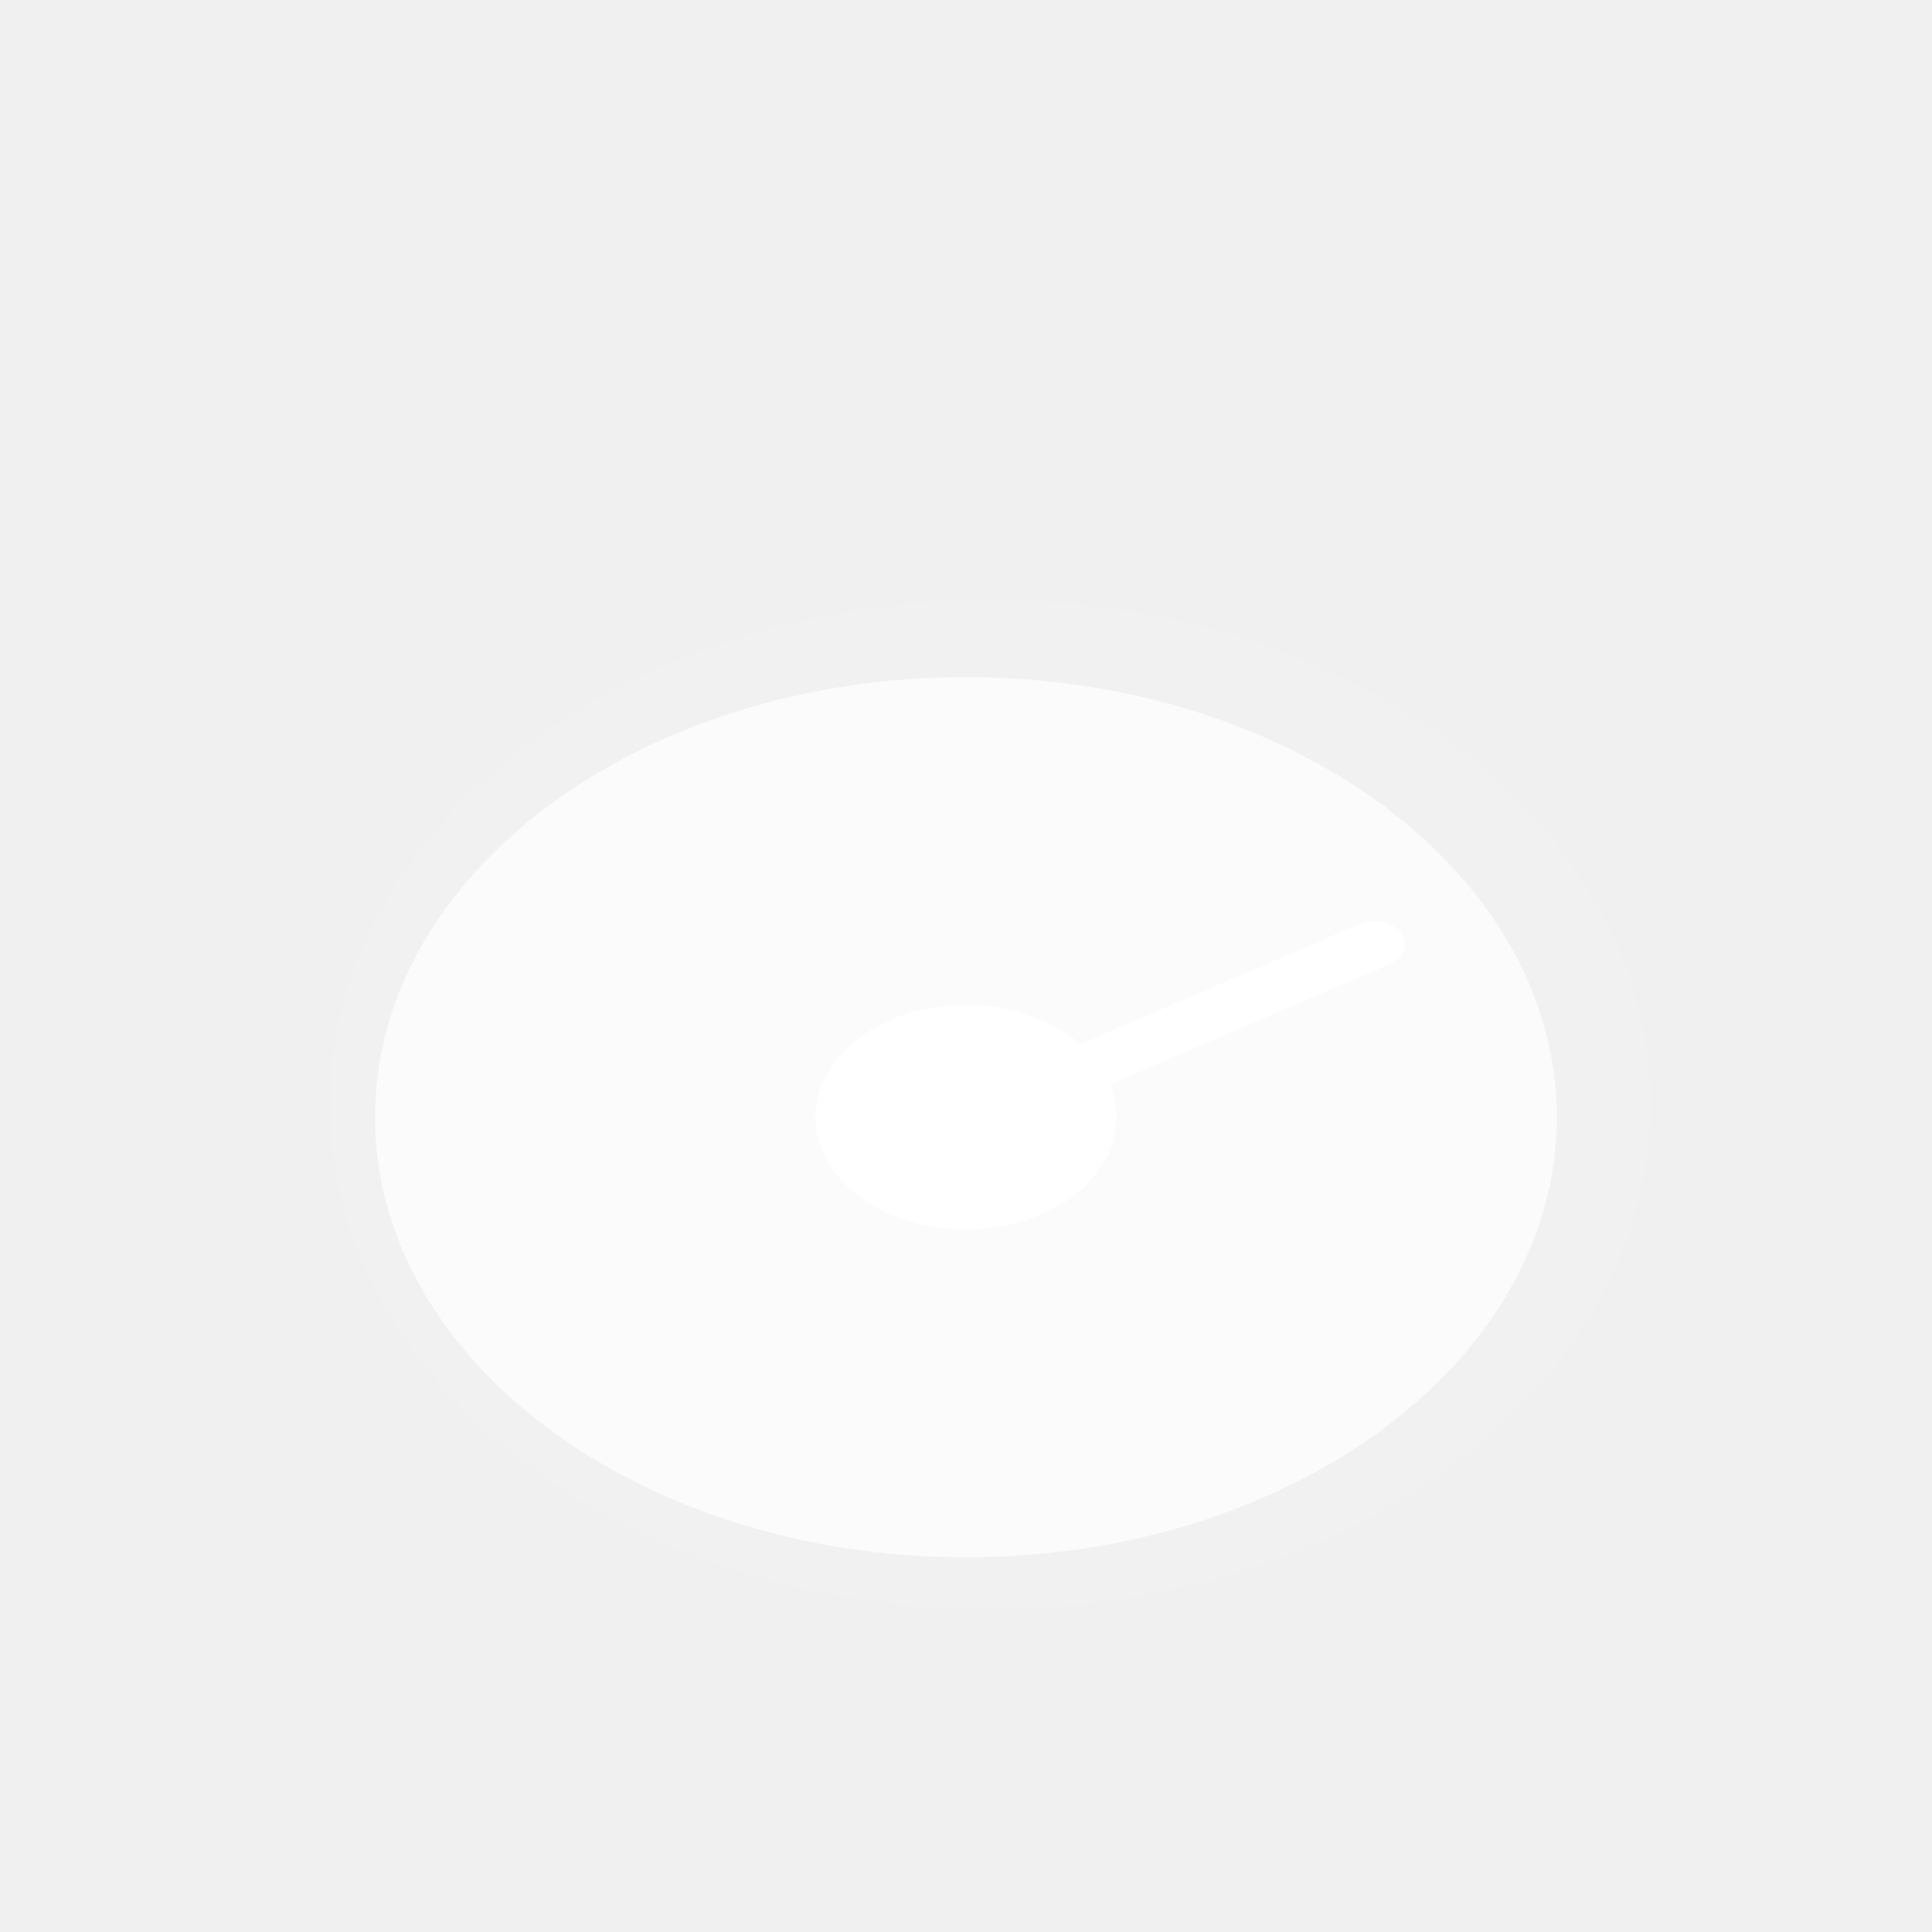
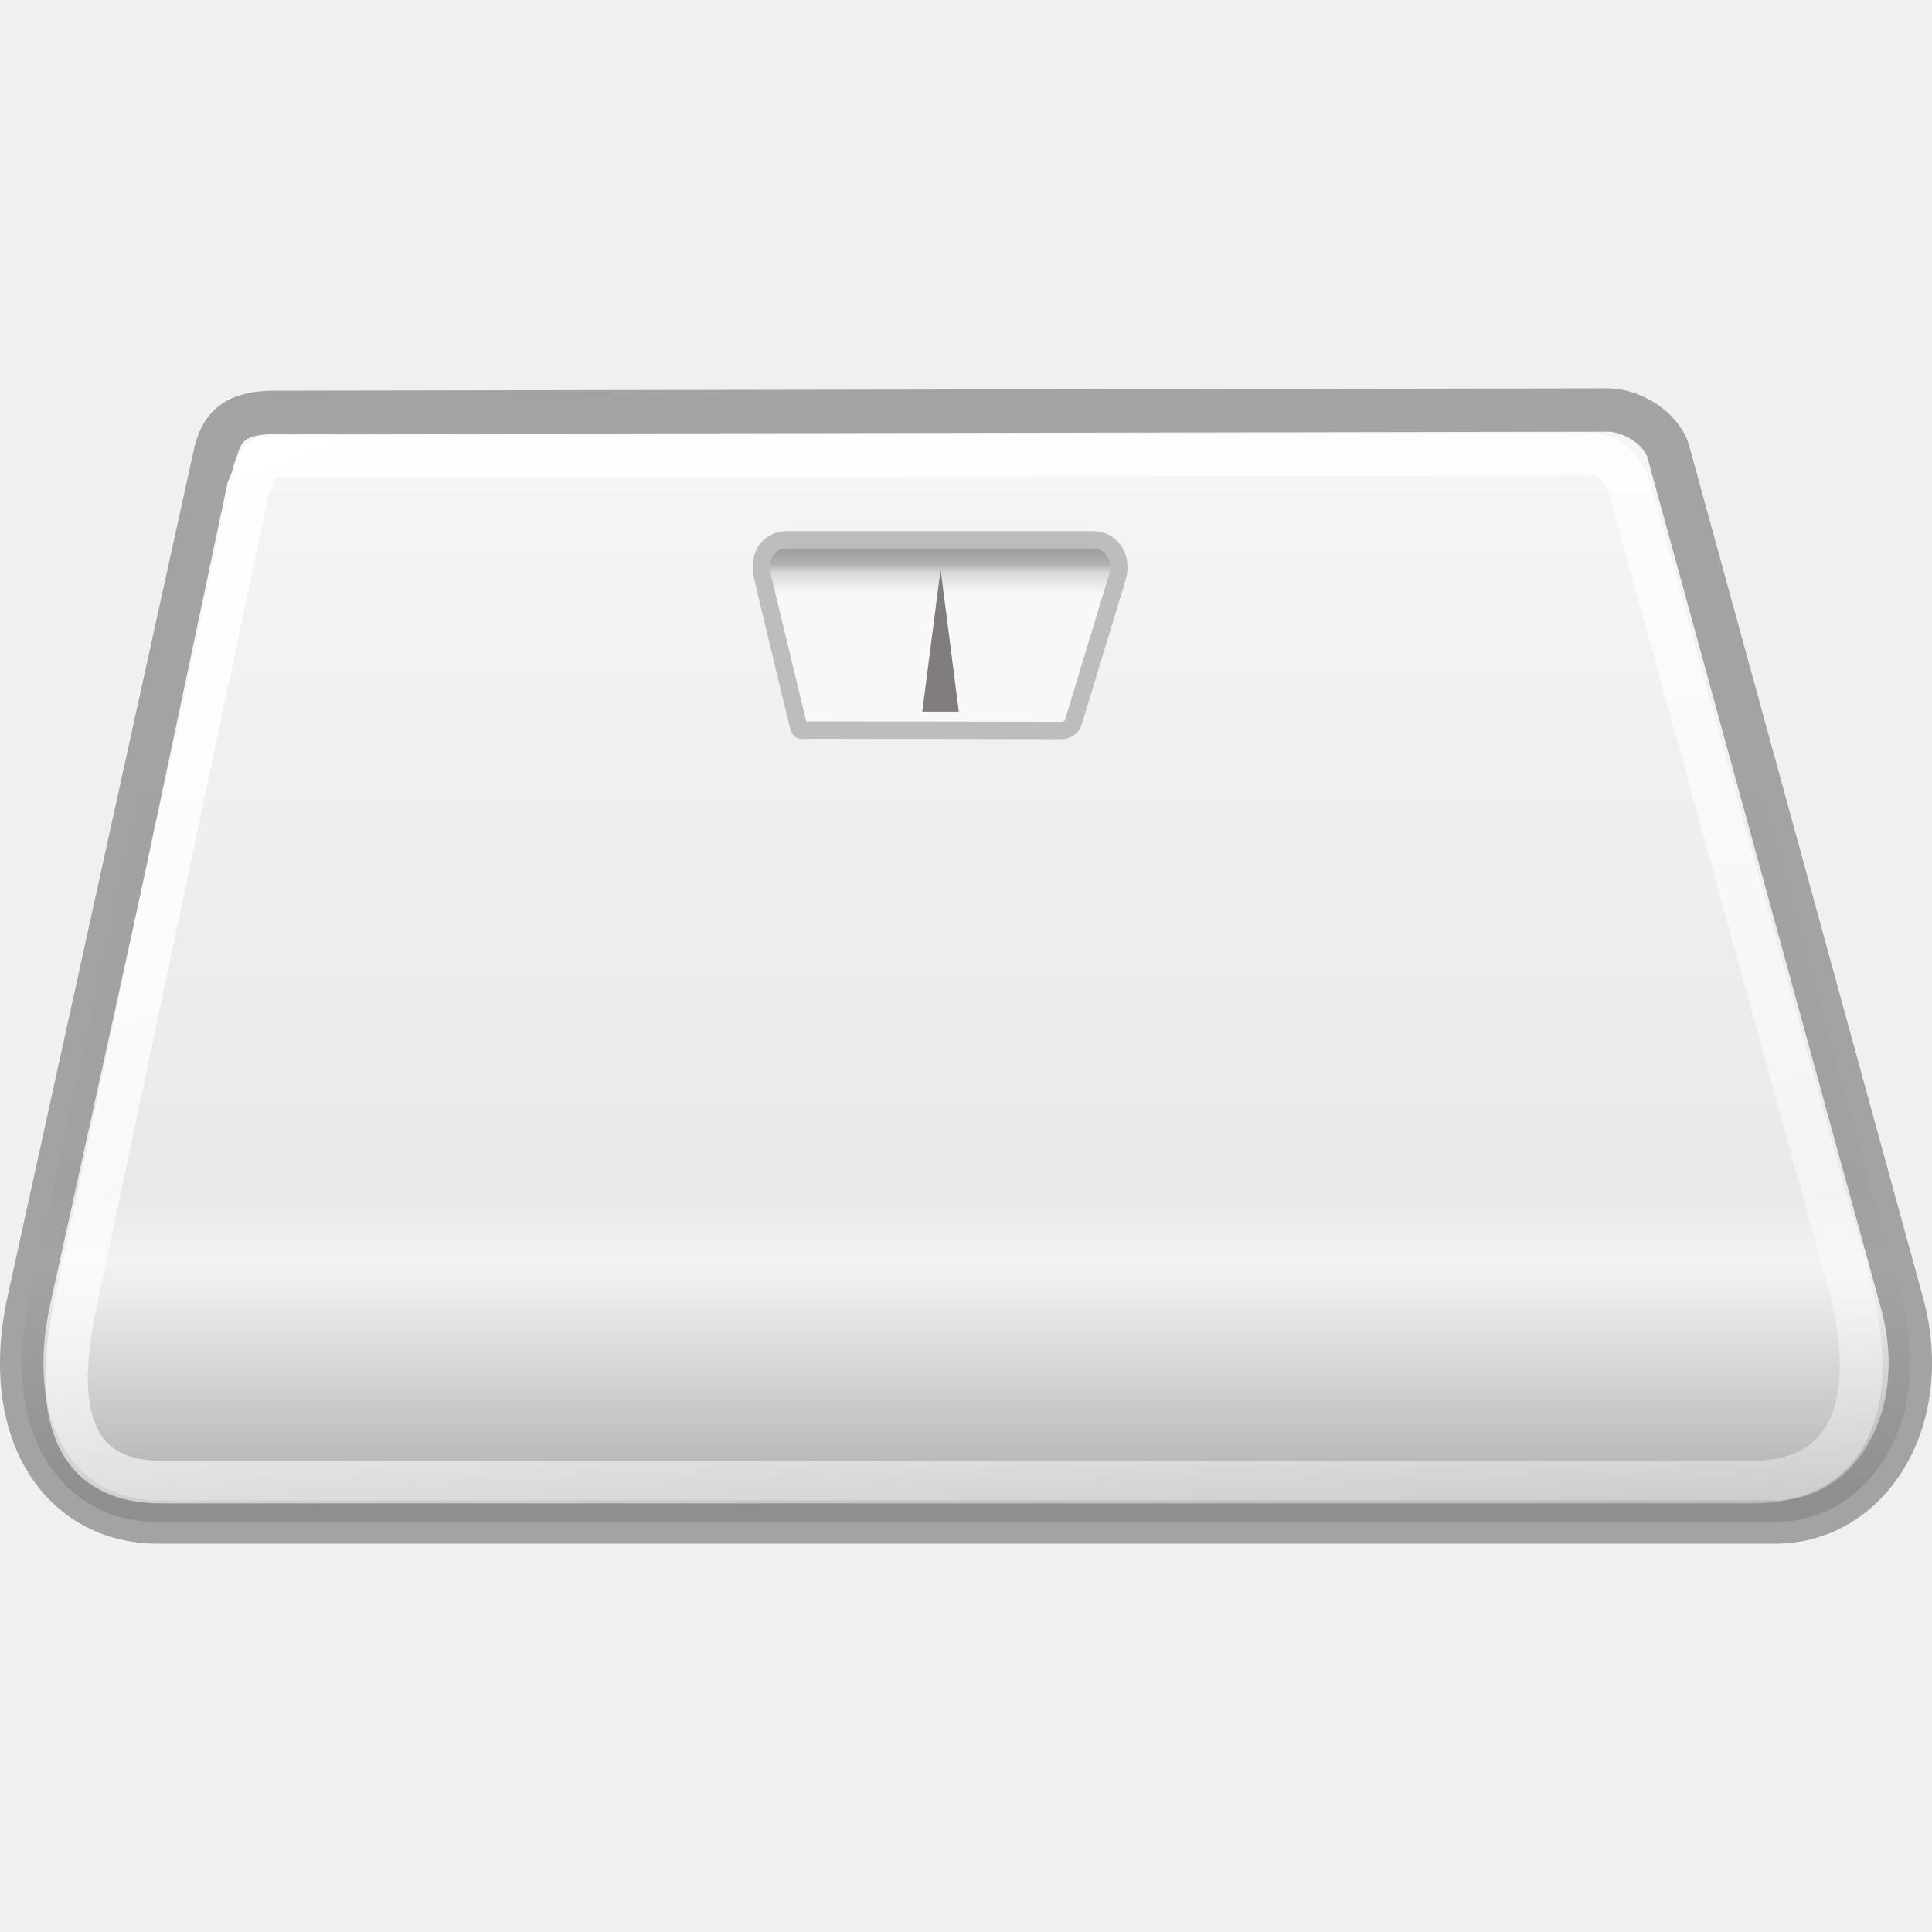
- <svg xmlns="http://www.w3.org/2000/svg" id="Layer_1" enable-background="new 0 0 215.926 286.559" xml:space="preserve" viewBox="0 0 286.557 286.557" version="1.0" y="0px" x="0px" width="286.557" height="286.557">
-   <defs id="defs1">
- 	
- 	
- 	
- 
- 		
- 		
- 	</defs>
-   <ellipse style="fill:#ffffff;fill-opacity:0.7;stroke:none;stroke-width:4.037;stroke-linecap:square" id="path1" cx="146.865" cy="163.82" rx="97.969" ry="74.82" />
-   <path id="path237" style="stroke-width:1.152;fill:#f0f0f0;fill-opacity:0.93" d="M 20.424 0 C 26.694 33.694 71.335 60.511 127.811 64.701 L 127.811 77.754 L 56.213 77.754 C 53.06 77.754 49.943 79.635 49.285 81.932 L 0.125 254.041 C -0.535 256.338 1.506 258.213 4.664 258.213 L 281.898 258.213 C 285.044 258.223 287.087 256.343 286.424 254.043 L 286.424 254.039 L 237.256 81.93 C 236.599 79.633 233.483 77.752 230.332 77.752 L 158.732 77.752 L 158.732 64.701 C 215.213 60.511 259.852 33.694 266.125 0 L 20.424 0 z M 143.27 100.432 C 191.682 100.432 230.912 129.651 230.912 165.711 C 230.912 201.758 191.674 230.98 143.27 230.98 C 94.869 230.98 55.627 201.758 55.627 165.711 C 55.627 129.655 94.869 100.432 143.27 100.432 z " />
-   <path id="path243" d="m 207.806,138.35 c -1.265,-1.632 -4.068,-2.195 -6.26,-1.25 l -41.327,17.767 c -4.095,-3.553 -10.166,-5.809 -16.952,-5.809 -12.341,0 -22.347,7.449 -22.347,16.648 0,9.189 10.008,16.643 22.347,16.643 12.343,0 22.347,-7.453 22.347,-16.643 0,-1.691 -0.338,-3.322 -0.967,-4.857 l 41.481,-17.839 c 2.19,-0.94 2.946,-3.03 1.672,-4.66 z" fill="#231f20" style="stroke-width:1.152;fill:#ffffff" />
-   <path id="path245" d="m 286.557,280.59 c 0,3.281 -3.565,5.967 -7.92,5.967 H 7.92 C 3.565,286.557 7.1896e-6,283.871 7.1896e-6,280.59 v -9.408 c 0,-3.283 3.565,-5.969 7.92,-5.969 H 278.637 c 4.356,0 7.92,2.686 7.92,5.969 v 9.41 z" fill="#231f20" style="stroke-width:1.152;fill:#f0f0f0;fill-opacity:0.93" />
+ <svg xmlns="http://www.w3.org/2000/svg" xmlns:xlink="http://www.w3.org/1999/xlink" height="44.532" width="44.532" viewBox="0 0 44.532 44.532" version="1.1" id="svg22">
+   <defs id="defs17">
+     <radialGradient id="b" xlink:href="#a" gradientUnits="userSpaceOnUse" cy="487" cx="606" gradientTransform="matrix(-2.77,0,0,1.97,113,-873)" r="117" />
+     <linearGradient id="a">
+       <stop offset="0" id="stop1" />
+       <stop stop-opacity="0" offset="1" id="stop2" />
+     </linearGradient>
+     <radialGradient id="c" xlink:href="#a" gradientUnits="userSpaceOnUse" cy="487" cx="606" gradientTransform="matrix(2.77,0,0,1.97,-1890,-873)" r="117" />
+     <linearGradient id="d" x1="303" gradientUnits="userSpaceOnUse" x2="303" gradientTransform="matrix(2.77,0,0,1.97,-1890,-873)" y1="367" y2="610">
+       <stop stop-opacity="0" offset="0" id="stop3" />
+       <stop offset=".5" id="stop4" />
+       <stop stop-opacity="0" offset="1" id="stop5" />
+     </linearGradient>
+     <linearGradient id="g" x1="17.8" gradientUnits="userSpaceOnUse" y1="46.6" gradientTransform="matrix(1.38,0,0,0.825,-3.153318,-12.711)" x2="17.8" y2="17.6">
+       <stop stop-color="#919191" offset="0" id="stop6" style="stop-color:#919191;stop-opacity:0.7;" />
+       <stop stop-color="#e9e9e9" offset="0.202" id="stop7" style="stop-color:#e9e9e9;stop-opacity:0.7;" />
+       <stop stop-color="#f3f3f3" offset="0.236" id="stop8" style="stop-color:#f3f3f3;stop-opacity:0.7;" />
+       <stop stop-color="#e6e6e6" offset="0.299" id="stop9" style="stop-color:#e6e6e6;stop-opacity:0.7;" />
+       <stop stop-color="#f8f8f8" offset="1" id="stop10" style="stop-color:#f7f7f7;stop-opacity:0.7;" />
+     </linearGradient>
+     <linearGradient id="f" x1="4.68" gradientUnits="userSpaceOnUse" y1="13.8" gradientTransform="matrix(1.31,0,0,0.763,-1.588318,-11.101)" x2="40.4" y2="73.1">
+       <stop stop-color="#fff" offset="0" id="stop11" />
+       <stop stop-color="#fff" stop-opacity="0" offset="1" id="stop12" />
+     </linearGradient>
+     <linearGradient id="e" y2="17.6" gradientUnits="userSpaceOnUse" y1="46.6" gradientTransform="matrix(0.261,0,0,-0.142,16.78668,10.119)" x2="17.8" x1="17.8">
+       <stop stop-color="#919191" offset="0" id="stop13" />
+       <stop stop-color="#b2b2b2" offset=".138" id="stop14" />
+       <stop stop-color="#d6d6d6" offset=".177" id="stop15" />
+       <stop stop-color="#f8f8f8" offset=".299" id="stop16" />
+       <stop stop-color="#f8f8f8" offset="1" id="stop17" />
+     </linearGradient>
+   </defs>
+   <g id="g22" transform="translate(2.3533317e-4,8.9515)">
+     <path d="M 4.955,1.525 0.667,21.019 c -0.681,3.12 0.808,5.11 2.96,5.11 H 40.927 c 2.15,0 3.66,-2.34 2.91,-5.06 l -5.38,-19.6 c -0.149,-0.54 -0.837,-0.97 -1.4,-0.969 l -30.7,0.054 c -0.827,10e-4 -1.24,0.232 -1.4,0.968 z" fill-rule="evenodd" stroke="#828282" fill="url(#g)" id="path19" style="fill:url(#g);stroke:#828282;stroke-opacity:0.7" />
+     <path d="m 5.717,2.319 -3.98,18.8 c -0.441,2.08 -0.319,4.09 1.98,4.09 H 40.417 c 2.23,0 2.96,-1.85 2.18,-4.66 l -5.02,-18.2 c -0.138,-0.497 -0.459,-0.831 -0.977,-0.83 l -29.8,0.049 c -0.66,0 -0.86,-0.1 -0.98,0.5 z" stroke="url(#f)" stroke-width="0.982px" fill="none" id="path20" style="stroke:url(#f)" />
+     <path d="m 18.387,7.719 -0.806,-3.35 c -0.129,-0.536 0.153,-0.878 0.561,-0.878 h 7.06 c 0.408,0 0.692,0.401 0.551,0.869 l -1.02,3.36 c -0.028,0.093 -0.159,0.167 -0.265,0.166 l -5.81,-0.009 c -0.157,-1.72e-4 -0.217,0.05 -0.247,-0.076 z" fill-rule="evenodd" stroke="#333" stroke-width="0.4" fill="url(#e)" id="path21" style="fill:url(#e);stroke:#bdbdbd;stroke-opacity:1" />
+     <path d="m 22.1,7.453 h -0.421 -0.421 l 0.211,-1.639 0.211,-1.639 0.211,1.639 z" fill="#f00" id="path22" style="fill:#827d7d;fill-opacity:1;stroke-width:0.046" />
+   </g>
</svg>
